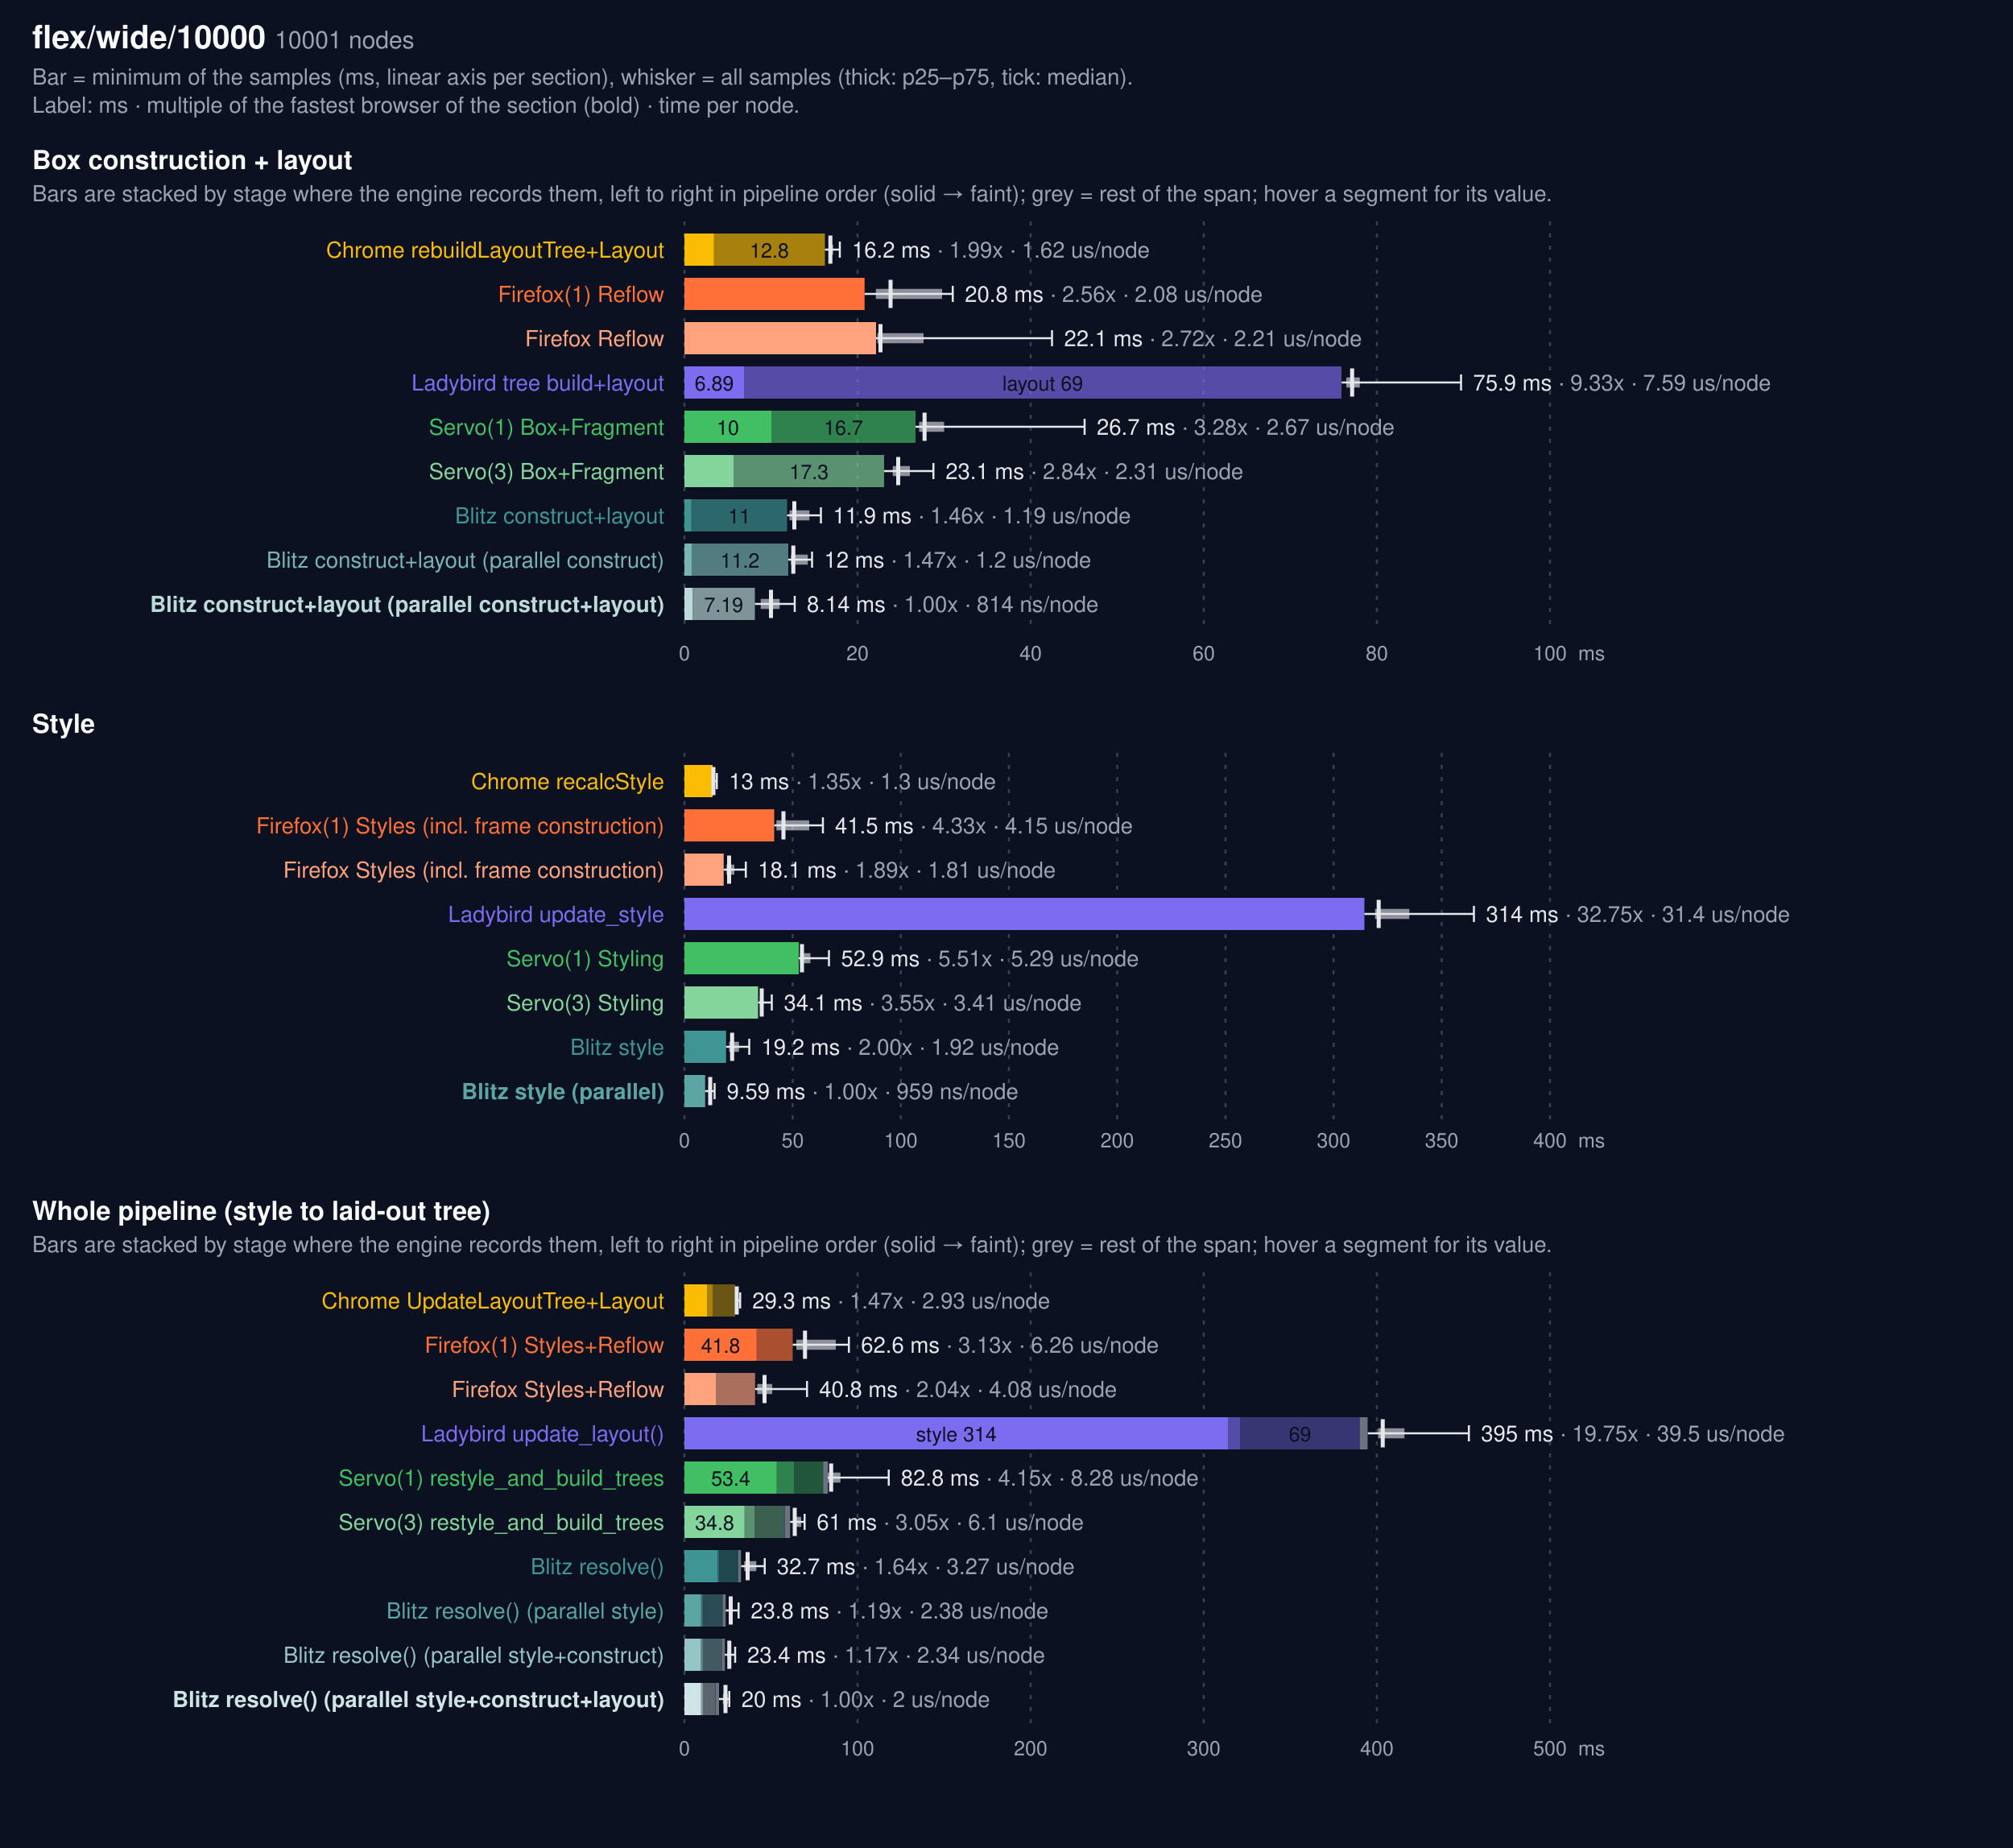
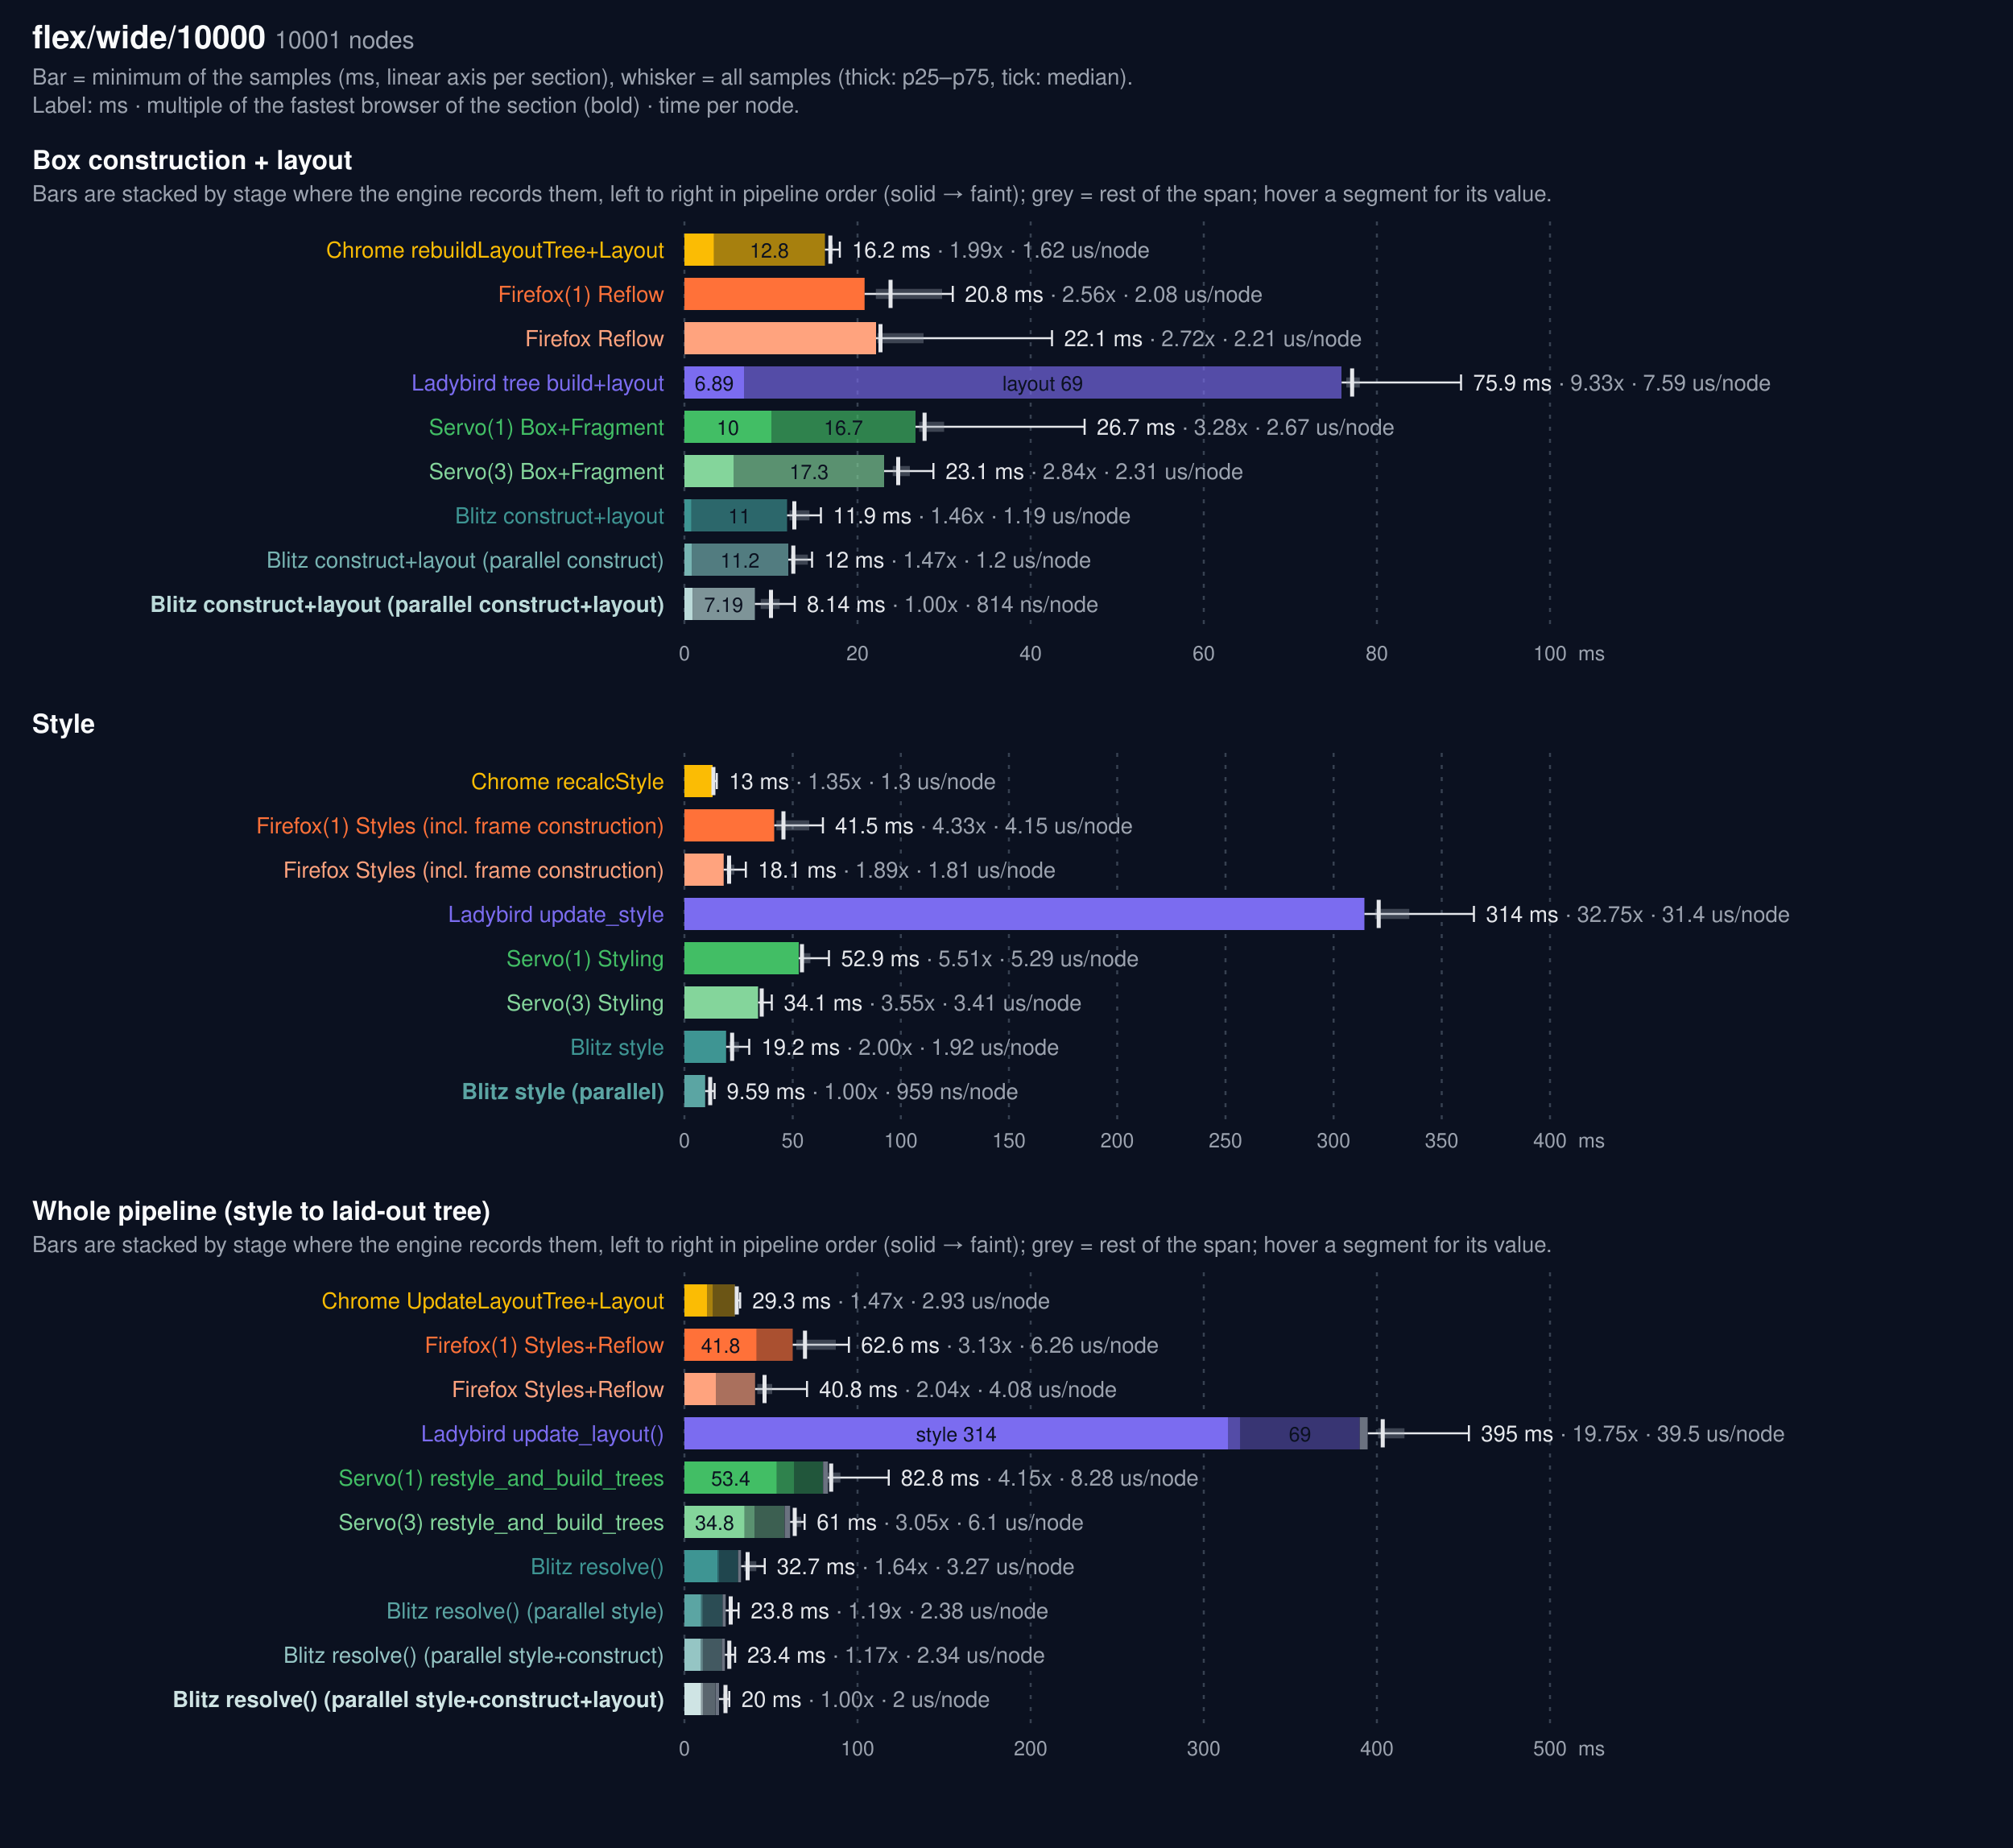
<svg xmlns="http://www.w3.org/2000/svg" width="1000" height="918" viewBox="0 0 1000 918" font-family="system-ui, -apple-system, Segoe UI, Helvetica, Arial, sans-serif">
  <rect width="1000" height="918" fill="#0b1120" />
  <text x="16" y="24" fill="#f9fafb" font-size="16" font-weight="600">flex/wide/10000 <tspan fill="#9ca3af" font-size="12" font-weight="400">10001 nodes</tspan>
  </text>
  <text x="16" y="42" fill="#9ca3af" font-size="11">Bar = minimum of the samples (ms, linear axis per section), whisker = all samples (thick: p25–p75, tick: median).</text>
  <text x="16" y="56" fill="#9ca3af" font-size="11">Label: ms · multiple of the fastest browser of the section (bold) · time per node.</text>
  <text x="16" y="84" fill="#f9fafb" font-size="13" font-weight="600">Box construction + layout</text>
  <text x="16" y="100" fill="#9ca3af" font-size="11">Bars are stacked by stage where the engine records them, left to right in pipeline order (solid → faint); grey = rest of the span; hover a segment for its value.</text>
  <line x1="340.0" x2="340.0" y1="110" y2="314" stroke="#374151" stroke-dasharray="2 4" />
  <text x="340.0" y="328" fill="#9ca3af" font-size="10" text-anchor="middle">0</text>
  <line x1="426.0" x2="426.0" y1="110" y2="314" stroke="#374151" stroke-dasharray="2 4" />
  <text x="426.0" y="328" fill="#9ca3af" font-size="10" text-anchor="middle">20</text>
  <line x1="512.0" x2="512.0" y1="110" y2="314" stroke="#374151" stroke-dasharray="2 4" />
  <text x="512.0" y="328" fill="#9ca3af" font-size="10" text-anchor="middle">40</text>
  <line x1="598.0" x2="598.0" y1="110" y2="314" stroke="#374151" stroke-dasharray="2 4" />
  <text x="598.0" y="328" fill="#9ca3af" font-size="10" text-anchor="middle">60</text>
  <line x1="684.0" x2="684.0" y1="110" y2="314" stroke="#374151" stroke-dasharray="2 4" />
  <text x="684.0" y="328" fill="#9ca3af" font-size="10" text-anchor="middle">80</text>
  <line x1="770.0" x2="770.0" y1="110" y2="314" stroke="#374151" stroke-dasharray="2 4" />
  <text x="770.0" y="328" fill="#9ca3af" font-size="10" text-anchor="middle">100</text>
  <text x="784" y="328" fill="#9ca3af" font-size="10">ms</text>
  <text x="330" y="128" fill="#FBBC04" font-size="11" text-anchor="end">Chrome rebuildLayoutTree+Layout</text>
  <rect x="340.0" y="116" width="14.7" height="16" fill="#FBBC04" opacity="1.0" />
  <rect x="354.7" y="116" width="55.1" height="16" fill="#FBBC04" opacity="0.65" />
  <text x="382.2" y="128" fill="#0b1120" font-size="10" text-anchor="middle">12.8</text>
  <g stroke="#e5e7eb" fill="none">
    <line x1="409.8" y1="124.0" x2="417.2" y2="124.0" stroke-width="1" />
-     <line x1="411.6" y1="124.0" x2="413.9" y2="124.0" stroke-width="5" opacity="0.6" />
+     <line x1="411.6" y1="124.0" x2="413.9" y2="124.0" stroke="#9ca3af" stroke-width="5" opacity="0.35" />
    <line x1="412.5" y1="117" x2="412.5" y2="131" stroke-width="2" />
    <line x1="417.2" y1="120" x2="417.2" y2="128" stroke-width="1" />
  </g>
  <text x="423.2" y="128" fill="#e5e7eb" font-size="11">16.2 ms <tspan fill="#9ca3af">· 1.99x · 1.62 us/node</tspan>
  </text>
  <text x="330" y="150" fill="#FF7139" font-size="11" text-anchor="end">Firefox(1) Reflow</text>
  <rect x="340" y="138" width="89.5" height="16" fill="#FF7139" />
  <g stroke="#e5e7eb" fill="none">
    <line x1="429.5" y1="146.0" x2="473.3" y2="146.0" stroke-width="1" />
-     <line x1="435.1" y1="146.0" x2="468.0" y2="146.0" stroke-width="5" opacity="0.6" />
+     <line x1="435.1" y1="146.0" x2="468.0" y2="146.0" stroke="#9ca3af" stroke-width="5" opacity="0.35" />
    <line x1="442.4" y1="139" x2="442.4" y2="153" stroke-width="2" />
    <line x1="473.3" y1="142" x2="473.3" y2="150" stroke-width="1" />
  </g>
  <text x="479.3" y="150" fill="#e5e7eb" font-size="11">20.8 ms <tspan fill="#9ca3af">· 2.56x · 2.08 us/node</tspan>
  </text>
  <text x="330" y="172" fill="#ffa37e" font-size="11" text-anchor="end">Firefox Reflow</text>
  <rect x="340" y="160" width="95.2" height="16" fill="#ffa37e" />
  <g stroke="#e5e7eb" fill="none">
    <line x1="435.2" y1="168.0" x2="522.6" y2="168.0" stroke-width="1" />
-     <line x1="435.8" y1="168.0" x2="458.8" y2="168.0" stroke-width="5" opacity="0.6" />
+     <line x1="435.8" y1="168.0" x2="458.8" y2="168.0" stroke="#9ca3af" stroke-width="5" opacity="0.35" />
    <line x1="437.4" y1="161" x2="437.4" y2="175" stroke-width="2" />
    <line x1="522.6" y1="164" x2="522.6" y2="172" stroke-width="1" />
  </g>
  <text x="528.6" y="172" fill="#e5e7eb" font-size="11">22.1 ms <tspan fill="#9ca3af">· 2.72x · 2.21 us/node</tspan>
  </text>
  <text x="330" y="194" fill="#7B6CF0" font-size="11" text-anchor="end">Ladybird tree build+layout</text>
  <rect x="340.0" y="182" width="29.6" height="16" fill="#7B6CF0" opacity="1.0" />
  <text x="354.8" y="194" fill="#0b1120" font-size="10" text-anchor="middle">6.89</text>
  <rect x="369.6" y="182" width="296.8" height="16" fill="#7B6CF0" opacity="0.65" />
  <text x="518.0" y="194" fill="#0b1120" font-size="10" text-anchor="middle">layout 69</text>
  <g stroke="#e5e7eb" fill="none">
    <line x1="666.5" y1="190.0" x2="725.8" y2="190.0" stroke-width="1" />
-     <line x1="668.8" y1="190.0" x2="675.5" y2="190.0" stroke-width="5" opacity="0.6" />
+     <line x1="668.8" y1="190.0" x2="675.5" y2="190.0" stroke="#9ca3af" stroke-width="5" opacity="0.35" />
    <line x1="671.7" y1="183" x2="671.7" y2="197" stroke-width="2" />
    <line x1="725.8" y1="186" x2="725.8" y2="194" stroke-width="1" />
  </g>
  <text x="731.8" y="194" fill="#e5e7eb" font-size="11">75.9 ms <tspan fill="#9ca3af">· 9.33x · 7.59 us/node</tspan>
  </text>
  <text x="330" y="216" fill="#42BE65" font-size="11" text-anchor="end">Servo(1) Box+Fragment</text>
  <rect x="340.0" y="204" width="43.2" height="16" fill="#42BE65" opacity="1.0" />
  <text x="361.6" y="216" fill="#0b1120" font-size="10" text-anchor="middle">10</text>
  <rect x="383.2" y="204" width="71.6" height="16" fill="#42BE65" opacity="0.65" />
  <text x="419.0" y="216" fill="#0b1120" font-size="10" text-anchor="middle">16.7</text>
  <g stroke="#e5e7eb" fill="none">
    <line x1="454.8" y1="212.0" x2="538.8" y2="212.0" stroke-width="1" />
-     <line x1="456.6" y1="212.0" x2="469.0" y2="212.0" stroke-width="5" opacity="0.6" />
+     <line x1="456.6" y1="212.0" x2="469.0" y2="212.0" stroke="#9ca3af" stroke-width="5" opacity="0.35" />
    <line x1="459.3" y1="205" x2="459.3" y2="219" stroke-width="2" />
    <line x1="538.8" y1="208" x2="538.8" y2="216" stroke-width="1" />
  </g>
  <text x="544.8" y="216" fill="#e5e7eb" font-size="11">26.7 ms <tspan fill="#9ca3af">· 3.28x · 2.67 us/node</tspan>
  </text>
  <text x="330" y="238" fill="#84d59b" font-size="11" text-anchor="end">Servo(3) Box+Fragment</text>
  <rect x="340.0" y="226" width="24.6" height="16" fill="#84d59b" opacity="1.0" />
  <rect x="364.6" y="226" width="74.6" height="16" fill="#84d59b" opacity="0.65" />
  <text x="401.9" y="238" fill="#0b1120" font-size="10" text-anchor="middle">17.3</text>
  <g stroke="#e5e7eb" fill="none">
    <line x1="439.2" y1="234.0" x2="463.7" y2="234.0" stroke-width="1" />
-     <line x1="443.5" y1="234.0" x2="452.0" y2="234.0" stroke-width="5" opacity="0.6" />
+     <line x1="443.5" y1="234.0" x2="452.0" y2="234.0" stroke="#9ca3af" stroke-width="5" opacity="0.35" />
    <line x1="446.2" y1="227" x2="446.2" y2="241" stroke-width="2" />
    <line x1="463.7" y1="230" x2="463.7" y2="238" stroke-width="1" />
  </g>
  <text x="469.7" y="238" fill="#e5e7eb" font-size="11">23.1 ms <tspan fill="#9ca3af">· 2.84x · 2.31 us/node</tspan>
  </text>
  <text x="330" y="260" fill="#3E9593" font-size="11" text-anchor="end">Blitz construct+layout</text>
  <rect x="340.0" y="248" width="3.5" height="16" fill="#3E9593" opacity="1.0" />
  <rect x="343.5" y="248" width="47.5" height="16" fill="#3E9593" opacity="0.65" />
  <text x="367.3" y="260" fill="#0b1120" font-size="10" text-anchor="middle">11</text>
  <g stroke="#e5e7eb" fill="none">
    <line x1="391.0" y1="256.0" x2="407.8" y2="256.0" stroke-width="1" />
-     <line x1="392.2" y1="256.0" x2="402.1" y2="256.0" stroke-width="5" opacity="0.6" />
+     <line x1="392.2" y1="256.0" x2="402.1" y2="256.0" stroke="#9ca3af" stroke-width="5" opacity="0.35" />
    <line x1="394.6" y1="249" x2="394.6" y2="263" stroke-width="2" />
    <line x1="407.8" y1="252" x2="407.8" y2="260" stroke-width="1" />
  </g>
  <text x="413.8" y="260" fill="#e5e7eb" font-size="11">11.9 ms <tspan fill="#9ca3af">· 1.46x · 1.19 us/node</tspan>
  </text>
  <text x="330" y="282" fill="#78b5b3" font-size="11" text-anchor="end">Blitz construct+layout (parallel construct)</text>
  <rect x="340.0" y="270" width="3.6" height="16" fill="#78b5b3" opacity="1.0" />
  <rect x="343.6" y="270" width="48.0" height="16" fill="#78b5b3" opacity="0.65" />
  <text x="367.6" y="282" fill="#0b1120" font-size="10" text-anchor="middle">11.2</text>
  <g stroke="#e5e7eb" fill="none">
    <line x1="391.6" y1="278.0" x2="403.4" y2="278.0" stroke-width="1" />
-     <line x1="392.9" y1="278.0" x2="401.3" y2="278.0" stroke-width="5" opacity="0.6" />
+     <line x1="392.9" y1="278.0" x2="401.3" y2="278.0" stroke="#9ca3af" stroke-width="5" opacity="0.35" />
    <line x1="394.1" y1="271" x2="394.1" y2="285" stroke-width="2" />
    <line x1="403.4" y1="274" x2="403.4" y2="282" stroke-width="1" />
  </g>
  <text x="409.4" y="282" fill="#e5e7eb" font-size="11">12 ms <tspan fill="#9ca3af">· 1.47x · 1.2 us/node</tspan>
  </text>
  <text x="330" y="304" fill="#bbdad9" font-size="11" text-anchor="end" font-weight="700">Blitz construct+layout (parallel construct+layout)</text>
  <rect x="340.0" y="292" width="4.1" height="16" fill="#bbdad9" opacity="1.0" />
  <rect x="344.1" y="292" width="30.9" height="16" fill="#bbdad9" opacity="0.65" />
  <text x="359.5" y="304" fill="#0b1120" font-size="10" text-anchor="middle">7.19</text>
  <g stroke="#e5e7eb" fill="none">
    <line x1="375.0" y1="300.0" x2="394.8" y2="300.0" stroke-width="1" />
-     <line x1="377.9" y1="300.0" x2="387.3" y2="300.0" stroke-width="5" opacity="0.6" />
+     <line x1="377.9" y1="300.0" x2="387.3" y2="300.0" stroke="#9ca3af" stroke-width="5" opacity="0.35" />
    <line x1="383.0" y1="293" x2="383.0" y2="307" stroke-width="2" />
    <line x1="394.8" y1="296" x2="394.8" y2="304" stroke-width="1" />
  </g>
  <text x="400.8" y="304" fill="#e5e7eb" font-size="11">8.14 ms <tspan fill="#9ca3af">· 1.00x · 814 ns/node</tspan>
  </text>
  <text x="16" y="364" fill="#f9fafb" font-size="13" font-weight="600">Style</text>
  <line x1="340.0" x2="340.0" y1="374" y2="556" stroke="#374151" stroke-dasharray="2 4" />
  <text x="340.0" y="570" fill="#9ca3af" font-size="10" text-anchor="middle">0</text>
  <line x1="393.8" x2="393.8" y1="374" y2="556" stroke="#374151" stroke-dasharray="2 4" />
  <text x="393.8" y="570" fill="#9ca3af" font-size="10" text-anchor="middle">50</text>
  <line x1="447.5" x2="447.5" y1="374" y2="556" stroke="#374151" stroke-dasharray="2 4" />
  <text x="447.5" y="570" fill="#9ca3af" font-size="10" text-anchor="middle">100</text>
  <line x1="501.2" x2="501.2" y1="374" y2="556" stroke="#374151" stroke-dasharray="2 4" />
  <text x="501.2" y="570" fill="#9ca3af" font-size="10" text-anchor="middle">150</text>
  <line x1="555.0" x2="555.0" y1="374" y2="556" stroke="#374151" stroke-dasharray="2 4" />
  <text x="555.0" y="570" fill="#9ca3af" font-size="10" text-anchor="middle">200</text>
  <line x1="608.8" x2="608.8" y1="374" y2="556" stroke="#374151" stroke-dasharray="2 4" />
  <text x="608.8" y="570" fill="#9ca3af" font-size="10" text-anchor="middle">250</text>
  <line x1="662.5" x2="662.5" y1="374" y2="556" stroke="#374151" stroke-dasharray="2 4" />
  <text x="662.5" y="570" fill="#9ca3af" font-size="10" text-anchor="middle">300</text>
  <line x1="716.2" x2="716.2" y1="374" y2="556" stroke="#374151" stroke-dasharray="2 4" />
  <text x="716.2" y="570" fill="#9ca3af" font-size="10" text-anchor="middle">350</text>
  <line x1="770.0" x2="770.0" y1="374" y2="556" stroke="#374151" stroke-dasharray="2 4" />
  <text x="770.0" y="570" fill="#9ca3af" font-size="10" text-anchor="middle">400</text>
  <text x="784" y="570" fill="#9ca3af" font-size="10">ms</text>
  <text x="330" y="392" fill="#FBBC04" font-size="11" text-anchor="end">Chrome recalcStyle</text>
  <rect x="340" y="380" width="14.0" height="16" fill="#FBBC04" />
  <g stroke="#e5e7eb" fill="none">
    <line x1="354.0" y1="388.0" x2="356.1" y2="388.0" stroke-width="1" />
-     <line x1="354.2" y1="388.0" x2="354.5" y2="388.0" stroke-width="5" opacity="0.6" />
+     <line x1="354.2" y1="388.0" x2="354.5" y2="388.0" stroke="#9ca3af" stroke-width="5" opacity="0.35" />
    <line x1="354.4" y1="381" x2="354.4" y2="395" stroke-width="2" />
    <line x1="356.1" y1="384" x2="356.1" y2="392" stroke-width="1" />
  </g>
  <text x="362.1" y="392" fill="#e5e7eb" font-size="11">13 ms <tspan fill="#9ca3af">· 1.35x · 1.3 us/node</tspan>
  </text>
  <text x="330" y="414" fill="#FF7139" font-size="11" text-anchor="end">Firefox(1) Styles (incl. frame construction)</text>
  <rect x="340" y="402" width="44.6" height="16" fill="#FF7139" />
  <g stroke="#e5e7eb" fill="none">
    <line x1="384.6" y1="410.0" x2="408.8" y2="410.0" stroke-width="1" />
-     <line x1="385.7" y1="410.0" x2="402.0" y2="410.0" stroke-width="5" opacity="0.6" />
+     <line x1="385.7" y1="410.0" x2="402.0" y2="410.0" stroke="#9ca3af" stroke-width="5" opacity="0.35" />
    <line x1="389.2" y1="403" x2="389.2" y2="417" stroke-width="2" />
    <line x1="408.8" y1="406" x2="408.8" y2="414" stroke-width="1" />
  </g>
  <text x="414.8" y="414" fill="#e5e7eb" font-size="11">41.5 ms <tspan fill="#9ca3af">· 4.33x · 4.15 us/node</tspan>
  </text>
  <text x="330" y="436" fill="#ffa37e" font-size="11" text-anchor="end">Firefox Styles (incl. frame construction)</text>
  <rect x="340" y="424" width="19.5" height="16" fill="#ffa37e" />
  <g stroke="#e5e7eb" fill="none">
    <line x1="359.5" y1="432.0" x2="370.5" y2="432.0" stroke-width="1" />
-     <line x1="360.9" y1="432.0" x2="364.8" y2="432.0" stroke-width="5" opacity="0.6" />
+     <line x1="360.9" y1="432.0" x2="364.8" y2="432.0" stroke="#9ca3af" stroke-width="5" opacity="0.35" />
    <line x1="362.2" y1="425" x2="362.2" y2="439" stroke-width="2" />
    <line x1="370.5" y1="428" x2="370.5" y2="436" stroke-width="1" />
  </g>
  <text x="376.5" y="436" fill="#e5e7eb" font-size="11">18.1 ms <tspan fill="#9ca3af">· 1.89x · 1.81 us/node</tspan>
  </text>
  <text x="330" y="458" fill="#7B6CF0" font-size="11" text-anchor="end">Ladybird update_style</text>
  <rect x="340" y="446" width="337.8" height="16" fill="#7B6CF0" />
  <g stroke="#e5e7eb" fill="none">
    <line x1="677.8" y1="454.0" x2="732.2" y2="454.0" stroke-width="1" />
-     <line x1="683.1" y1="454.0" x2="700.1" y2="454.0" stroke-width="5" opacity="0.6" />
+     <line x1="683.1" y1="454.0" x2="700.1" y2="454.0" stroke="#9ca3af" stroke-width="5" opacity="0.35" />
    <line x1="684.9" y1="447" x2="684.9" y2="461" stroke-width="2" />
    <line x1="732.2" y1="450" x2="732.2" y2="458" stroke-width="1" />
  </g>
  <text x="738.2" y="458" fill="#e5e7eb" font-size="11">314 ms <tspan fill="#9ca3af">· 32.75x · 31.4 us/node</tspan>
  </text>
  <text x="330" y="480" fill="#42BE65" font-size="11" text-anchor="end">Servo(1) Styling</text>
  <rect x="340" y="468" width="56.8" height="16" fill="#42BE65" />
  <g stroke="#e5e7eb" fill="none">
    <line x1="396.8" y1="476.0" x2="411.8" y2="476.0" stroke-width="1" />
-     <line x1="397.4" y1="476.0" x2="402.6" y2="476.0" stroke-width="5" opacity="0.6" />
+     <line x1="397.4" y1="476.0" x2="402.6" y2="476.0" stroke="#9ca3af" stroke-width="5" opacity="0.35" />
    <line x1="398.4" y1="469" x2="398.4" y2="483" stroke-width="2" />
    <line x1="411.8" y1="472" x2="411.8" y2="480" stroke-width="1" />
  </g>
  <text x="417.8" y="480" fill="#e5e7eb" font-size="11">52.9 ms <tspan fill="#9ca3af">· 5.51x · 5.29 us/node</tspan>
  </text>
  <text x="330" y="502" fill="#84d59b" font-size="11" text-anchor="end">Servo(3) Styling</text>
  <rect x="340" y="490" width="36.6" height="16" fill="#84d59b" />
  <g stroke="#e5e7eb" fill="none">
    <line x1="376.6" y1="498.0" x2="383.4" y2="498.0" stroke-width="1" />
-     <line x1="377.5" y1="498.0" x2="378.5" y2="498.0" stroke-width="5" opacity="0.6" />
+     <line x1="377.5" y1="498.0" x2="378.5" y2="498.0" stroke="#9ca3af" stroke-width="5" opacity="0.35" />
    <line x1="378.4" y1="491" x2="378.4" y2="505" stroke-width="2" />
    <line x1="383.4" y1="494" x2="383.4" y2="502" stroke-width="1" />
  </g>
  <text x="389.4" y="502" fill="#e5e7eb" font-size="11">34.1 ms <tspan fill="#9ca3af">· 3.55x · 3.41 us/node</tspan>
  </text>
  <text x="330" y="524" fill="#3E9593" font-size="11" text-anchor="end">Blitz style</text>
  <rect x="340" y="512" width="20.7" height="16" fill="#3E9593" />
  <g stroke="#e5e7eb" fill="none">
    <line x1="360.7" y1="520.0" x2="372.2" y2="520.0" stroke-width="1" />
-     <line x1="362.2" y1="520.0" x2="367.1" y2="520.0" stroke-width="5" opacity="0.6" />
+     <line x1="362.2" y1="520.0" x2="367.1" y2="520.0" stroke="#9ca3af" stroke-width="5" opacity="0.35" />
    <line x1="363.7" y1="513" x2="363.7" y2="527" stroke-width="2" />
    <line x1="372.2" y1="516" x2="372.2" y2="524" stroke-width="1" />
  </g>
  <text x="378.2" y="524" fill="#e5e7eb" font-size="11">19.2 ms <tspan fill="#9ca3af">· 2.00x · 1.92 us/node</tspan>
  </text>
  <text x="330" y="546" fill="#5ba5a3" font-size="11" text-anchor="end" font-weight="700">Blitz style (parallel)</text>
  <rect x="340" y="534" width="10.3" height="16" fill="#5ba5a3" />
  <g stroke="#e5e7eb" fill="none">
    <line x1="350.3" y1="542.0" x2="355.0" y2="542.0" stroke-width="1" />
-     <line x1="351.9" y1="542.0" x2="353.2" y2="542.0" stroke-width="5" opacity="0.6" />
+     <line x1="351.9" y1="542.0" x2="353.2" y2="542.0" stroke="#9ca3af" stroke-width="5" opacity="0.35" />
    <line x1="352.8" y1="535" x2="352.8" y2="549" stroke-width="2" />
    <line x1="355.0" y1="538" x2="355.0" y2="546" stroke-width="1" />
  </g>
  <text x="361.0" y="546" fill="#e5e7eb" font-size="11">9.59 ms <tspan fill="#9ca3af">· 1.00x · 959 ns/node</tspan>
  </text>
  <text x="16" y="606" fill="#f9fafb" font-size="13" font-weight="600">Whole pipeline (style to laid-out tree)</text>
  <text x="16" y="622" fill="#9ca3af" font-size="11">Bars are stacked by stage where the engine records them, left to right in pipeline order (solid → faint); grey = rest of the span; hover a segment for its value.</text>
  <line x1="340.0" x2="340.0" y1="632" y2="858" stroke="#374151" stroke-dasharray="2 4" />
  <text x="340.0" y="872" fill="#9ca3af" font-size="10" text-anchor="middle">0</text>
  <line x1="426.0" x2="426.0" y1="632" y2="858" stroke="#374151" stroke-dasharray="2 4" />
  <text x="426.0" y="872" fill="#9ca3af" font-size="10" text-anchor="middle">100</text>
  <line x1="512.0" x2="512.0" y1="632" y2="858" stroke="#374151" stroke-dasharray="2 4" />
  <text x="512.0" y="872" fill="#9ca3af" font-size="10" text-anchor="middle">200</text>
  <line x1="598.0" x2="598.0" y1="632" y2="858" stroke="#374151" stroke-dasharray="2 4" />
  <text x="598.0" y="872" fill="#9ca3af" font-size="10" text-anchor="middle">300</text>
  <line x1="684.0" x2="684.0" y1="632" y2="858" stroke="#374151" stroke-dasharray="2 4" />
  <text x="684.0" y="872" fill="#9ca3af" font-size="10" text-anchor="middle">400</text>
  <line x1="770.0" x2="770.0" y1="632" y2="858" stroke="#374151" stroke-dasharray="2 4" />
  <text x="770.0" y="872" fill="#9ca3af" font-size="10" text-anchor="middle">500</text>
  <text x="784" y="872" fill="#9ca3af" font-size="10">ms</text>
  <text x="330" y="650" fill="#FBBC04" font-size="11" text-anchor="end">Chrome UpdateLayoutTree+Layout</text>
  <rect x="340.0" y="638" width="11.2" height="16" fill="#FBBC04" opacity="1.0" />
  <rect x="351.2" y="638" width="2.9" height="16" fill="#FBBC04" opacity="0.65" />
  <rect x="354.1" y="638" width="11.0" height="16" fill="#FBBC04" opacity="0.4" />
  <rect x="365.1" y="638" width="0.1" height="16" fill="#6b7280" opacity="1.0" />
  <g stroke="#e5e7eb" fill="none">
    <line x1="365.2" y1="646.0" x2="367.7" y2="646.0" stroke-width="1" />
-     <line x1="365.8" y1="646.0" x2="366.8" y2="646.0" stroke-width="5" opacity="0.6" />
+     <line x1="365.8" y1="646.0" x2="366.8" y2="646.0" stroke="#9ca3af" stroke-width="5" opacity="0.35" />
    <line x1="366.0" y1="639" x2="366.0" y2="653" stroke-width="2" />
    <line x1="367.7" y1="642" x2="367.7" y2="650" stroke-width="1" />
  </g>
  <text x="373.7" y="650" fill="#e5e7eb" font-size="11">29.3 ms <tspan fill="#9ca3af">· 1.47x · 2.93 us/node</tspan>
  </text>
  <text x="330" y="672" fill="#FF7139" font-size="11" text-anchor="end">Firefox(1) Styles+Reflow</text>
  <rect x="340.0" y="660" width="35.9" height="16" fill="#FF7139" opacity="1.0" />
  <text x="358.0" y="672" fill="#0b1120" font-size="10" text-anchor="middle">41.8</text>
  <rect x="375.9" y="660" width="17.9" height="16" fill="#FF7139" opacity="0.65" />
  <g stroke="#e5e7eb" fill="none">
    <line x1="393.8" y1="668.0" x2="421.7" y2="668.0" stroke-width="1" />
-     <line x1="395.6" y1="668.0" x2="415.2" y2="668.0" stroke-width="5" opacity="0.6" />
+     <line x1="395.6" y1="668.0" x2="415.2" y2="668.0" stroke="#9ca3af" stroke-width="5" opacity="0.35" />
    <line x1="399.9" y1="661" x2="399.9" y2="675" stroke-width="2" />
    <line x1="421.7" y1="664" x2="421.7" y2="672" stroke-width="1" />
  </g>
  <text x="427.7" y="672" fill="#e5e7eb" font-size="11">62.6 ms <tspan fill="#9ca3af">· 3.13x · 6.26 us/node</tspan>
  </text>
  <text x="330" y="694" fill="#ffa37e" font-size="11" text-anchor="end">Firefox Styles+Reflow</text>
  <rect x="340.0" y="682" width="15.6" height="16" fill="#ffa37e" opacity="1.0" />
  <rect x="355.6" y="682" width="19.5" height="16" fill="#ffa37e" opacity="0.65" />
  <g stroke="#e5e7eb" fill="none">
    <line x1="375.1" y1="690.0" x2="400.9" y2="690.0" stroke-width="1" />
-     <line x1="376.2" y1="690.0" x2="383.6" y2="690.0" stroke-width="5" opacity="0.6" />
+     <line x1="376.2" y1="690.0" x2="383.6" y2="690.0" stroke="#9ca3af" stroke-width="5" opacity="0.35" />
    <line x1="379.8" y1="683" x2="379.8" y2="697" stroke-width="2" />
    <line x1="400.9" y1="686" x2="400.9" y2="694" stroke-width="1" />
  </g>
  <text x="406.9" y="694" fill="#e5e7eb" font-size="11">40.8 ms <tspan fill="#9ca3af">· 2.04x · 4.08 us/node</tspan>
  </text>
  <text x="330" y="716" fill="#7B6CF0" font-size="11" text-anchor="end">Ladybird update_layout()</text>
  <rect x="340.0" y="704" width="270.2" height="16" fill="#7B6CF0" opacity="1.0" />
  <text x="475.1" y="716" fill="#0b1120" font-size="10" text-anchor="middle">style 314</text>
  <rect x="610.2" y="704" width="5.9" height="16" fill="#7B6CF0" opacity="0.65" />
  <rect x="616.1" y="704" width="59.4" height="16" fill="#7B6CF0" opacity="0.4" />
  <text x="645.8" y="716" fill="#0b1120" font-size="10" text-anchor="middle">69</text>
  <rect x="675.5" y="704" width="3.9" height="16" fill="#6b7280" opacity="1.0" />
  <g stroke="#e5e7eb" fill="none">
    <line x1="679.5" y1="712.0" x2="729.7" y2="712.0" stroke-width="1" />
-     <line x1="684.6" y1="712.0" x2="697.7" y2="712.0" stroke-width="5" opacity="0.6" />
+     <line x1="684.6" y1="712.0" x2="697.7" y2="712.0" stroke="#9ca3af" stroke-width="5" opacity="0.35" />
    <line x1="686.9" y1="705" x2="686.9" y2="719" stroke-width="2" />
    <line x1="729.7" y1="708" x2="729.7" y2="716" stroke-width="1" />
  </g>
  <text x="735.7" y="716" fill="#e5e7eb" font-size="11">395 ms <tspan fill="#9ca3af">· 19.75x · 39.5 us/node</tspan>
  </text>
  <text x="330" y="738" fill="#42BE65" font-size="11" text-anchor="end">Servo(1) restyle_and_build_trees</text>
  <rect x="340.0" y="726" width="45.9" height="16" fill="#42BE65" opacity="1.0" />
  <text x="363.0" y="738" fill="#0b1120" font-size="10" text-anchor="middle">53.4</text>
  <rect x="385.9" y="726" width="8.6" height="16" fill="#42BE65" opacity="0.65" />
  <rect x="394.5" y="726" width="14.3" height="16" fill="#42BE65" opacity="0.4" />
  <rect x="408.9" y="726" width="2.4" height="16" fill="#6b7280" opacity="1.0" />
  <g stroke="#e5e7eb" fill="none">
    <line x1="411.2" y1="734.0" x2="441.5" y2="734.0" stroke-width="1" />
-     <line x1="411.3" y1="734.0" x2="417.5" y2="734.0" stroke-width="5" opacity="0.6" />
+     <line x1="411.3" y1="734.0" x2="417.5" y2="734.0" stroke="#9ca3af" stroke-width="5" opacity="0.35" />
    <line x1="412.9" y1="727" x2="412.9" y2="741" stroke-width="2" />
    <line x1="441.5" y1="730" x2="441.5" y2="738" stroke-width="1" />
  </g>
  <text x="447.5" y="738" fill="#e5e7eb" font-size="11">82.8 ms <tspan fill="#9ca3af">· 4.15x · 8.28 us/node</tspan>
  </text>
  <text x="330" y="760" fill="#84d59b" font-size="11" text-anchor="end">Servo(3) restyle_and_build_trees</text>
  <rect x="340.0" y="748" width="29.9" height="16" fill="#84d59b" opacity="1.0" />
  <text x="355.0" y="760" fill="#0b1120" font-size="10" text-anchor="middle">34.8</text>
  <rect x="369.9" y="748" width="4.9" height="16" fill="#84d59b" opacity="0.65" />
  <rect x="374.8" y="748" width="14.9" height="16" fill="#84d59b" opacity="0.4" />
  <rect x="389.8" y="748" width="2.7" height="16" fill="#6b7280" opacity="1.0" />
  <g stroke="#e5e7eb" fill="none">
    <line x1="392.5" y1="756.0" x2="399.7" y2="756.0" stroke-width="1" />
-     <line x1="394.0" y1="756.0" x2="398.0" y2="756.0" stroke-width="5" opacity="0.6" />
+     <line x1="394.0" y1="756.0" x2="398.0" y2="756.0" stroke="#9ca3af" stroke-width="5" opacity="0.35" />
    <line x1="394.8" y1="749" x2="394.8" y2="763" stroke-width="2" />
    <line x1="399.7" y1="752" x2="399.7" y2="760" stroke-width="1" />
  </g>
  <text x="405.7" y="760" fill="#e5e7eb" font-size="11">61 ms <tspan fill="#9ca3af">· 3.05x · 6.1 us/node</tspan>
  </text>
  <text x="330" y="782" fill="#3E9593" font-size="11" text-anchor="end">Blitz resolve()</text>
  <rect x="340.0" y="770" width="16.5" height="16" fill="#3E9593" opacity="1.0" />
  <rect x="356.5" y="770" width="0.7" height="16" fill="#3E9593" opacity="0.65" />
  <rect x="357.2" y="770" width="9.5" height="16" fill="#3E9593" opacity="0.4" />
  <rect x="366.7" y="770" width="1.4" height="16" fill="#6b7280" opacity="1.0" />
  <g stroke="#e5e7eb" fill="none">
    <line x1="368.2" y1="778.0" x2="379.9" y2="778.0" stroke-width="1" />
-     <line x1="369.7" y1="778.0" x2="375.7" y2="778.0" stroke-width="5" opacity="0.6" />
+     <line x1="369.7" y1="778.0" x2="375.7" y2="778.0" stroke="#9ca3af" stroke-width="5" opacity="0.35" />
    <line x1="371.4" y1="771" x2="371.4" y2="785" stroke-width="2" />
    <line x1="379.9" y1="774" x2="379.9" y2="782" stroke-width="1" />
  </g>
  <text x="385.9" y="782" fill="#e5e7eb" font-size="11">32.7 ms <tspan fill="#9ca3af">· 1.64x · 3.27 us/node</tspan>
  </text>
  <text x="330" y="804" fill="#5ba5a3" font-size="11" text-anchor="end">Blitz resolve() (parallel style)</text>
  <rect x="340.0" y="792" width="8.3" height="16" fill="#5ba5a3" opacity="1.0" />
  <rect x="348.3" y="792" width="0.8" height="16" fill="#5ba5a3" opacity="0.65" />
  <rect x="349.1" y="792" width="9.9" height="16" fill="#5ba5a3" opacity="0.4" />
  <rect x="359.0" y="792" width="1.5" height="16" fill="#6b7280" opacity="1.0" />
  <g stroke="#e5e7eb" fill="none">
    <line x1="360.5" y1="800.0" x2="366.9" y2="800.0" stroke-width="1" />
-     <line x1="362.3" y1="800.0" x2="363.5" y2="800.0" stroke-width="5" opacity="0.6" />
+     <line x1="362.3" y1="800.0" x2="363.5" y2="800.0" stroke="#9ca3af" stroke-width="5" opacity="0.35" />
    <line x1="363.0" y1="793" x2="363.0" y2="807" stroke-width="2" />
    <line x1="366.9" y1="796" x2="366.9" y2="804" stroke-width="1" />
  </g>
  <text x="372.9" y="804" fill="#e5e7eb" font-size="11">23.8 ms <tspan fill="#9ca3af">· 1.19x · 2.38 us/node</tspan>
  </text>
  <text x="330" y="826" fill="#95c5c4" font-size="11" text-anchor="end">Blitz resolve() (parallel style+construct)</text>
  <rect x="340.0" y="814" width="8.2" height="16" fill="#95c5c4" opacity="1.0" />
  <rect x="348.2" y="814" width="0.9" height="16" fill="#95c5c4" opacity="0.65" />
  <rect x="349.0" y="814" width="9.6" height="16" fill="#95c5c4" opacity="0.4" />
  <rect x="358.6" y="814" width="1.5" height="16" fill="#6b7280" opacity="1.0" />
  <g stroke="#e5e7eb" fill="none">
    <line x1="360.1" y1="822.0" x2="365.2" y2="822.0" stroke-width="1" />
-     <line x1="361.4" y1="822.0" x2="362.7" y2="822.0" stroke-width="5" opacity="0.6" />
+     <line x1="361.4" y1="822.0" x2="362.7" y2="822.0" stroke="#9ca3af" stroke-width="5" opacity="0.35" />
    <line x1="362.3" y1="815" x2="362.3" y2="829" stroke-width="2" />
    <line x1="365.2" y1="818" x2="365.2" y2="826" stroke-width="1" />
  </g>
  <text x="371.2" y="826" fill="#e5e7eb" font-size="11">23.4 ms <tspan fill="#9ca3af">· 1.17x · 2.34 us/node</tspan>
  </text>
  <text x="330" y="848" fill="#cfe4e4" font-size="11" text-anchor="end" font-weight="700">Blitz resolve() (parallel style+construct+layout)</text>
  <rect x="340.0" y="836" width="8.3" height="16" fill="#cfe4e4" opacity="1.0" />
  <rect x="348.3" y="836" width="0.9" height="16" fill="#cfe4e4" opacity="0.65" />
  <rect x="349.2" y="836" width="6.2" height="16" fill="#cfe4e4" opacity="0.4" />
  <rect x="355.5" y="836" width="1.7" height="16" fill="#6b7280" opacity="1.0" />
  <g stroke="#e5e7eb" fill="none">
    <line x1="357.2" y1="844.0" x2="362.3" y2="844.0" stroke-width="1" />
-     <line x1="359.1" y1="844.0" x2="361.5" y2="844.0" stroke-width="5" opacity="0.6" />
+     <line x1="359.1" y1="844.0" x2="361.5" y2="844.0" stroke="#9ca3af" stroke-width="5" opacity="0.35" />
    <line x1="360.4" y1="837" x2="360.4" y2="851" stroke-width="2" />
    <line x1="362.3" y1="840" x2="362.3" y2="848" stroke-width="1" />
  </g>
  <text x="368.3" y="848" fill="#e5e7eb" font-size="11">20 ms <tspan fill="#9ca3af">· 1.00x · 2 us/node</tspan>
  </text>
</svg>
